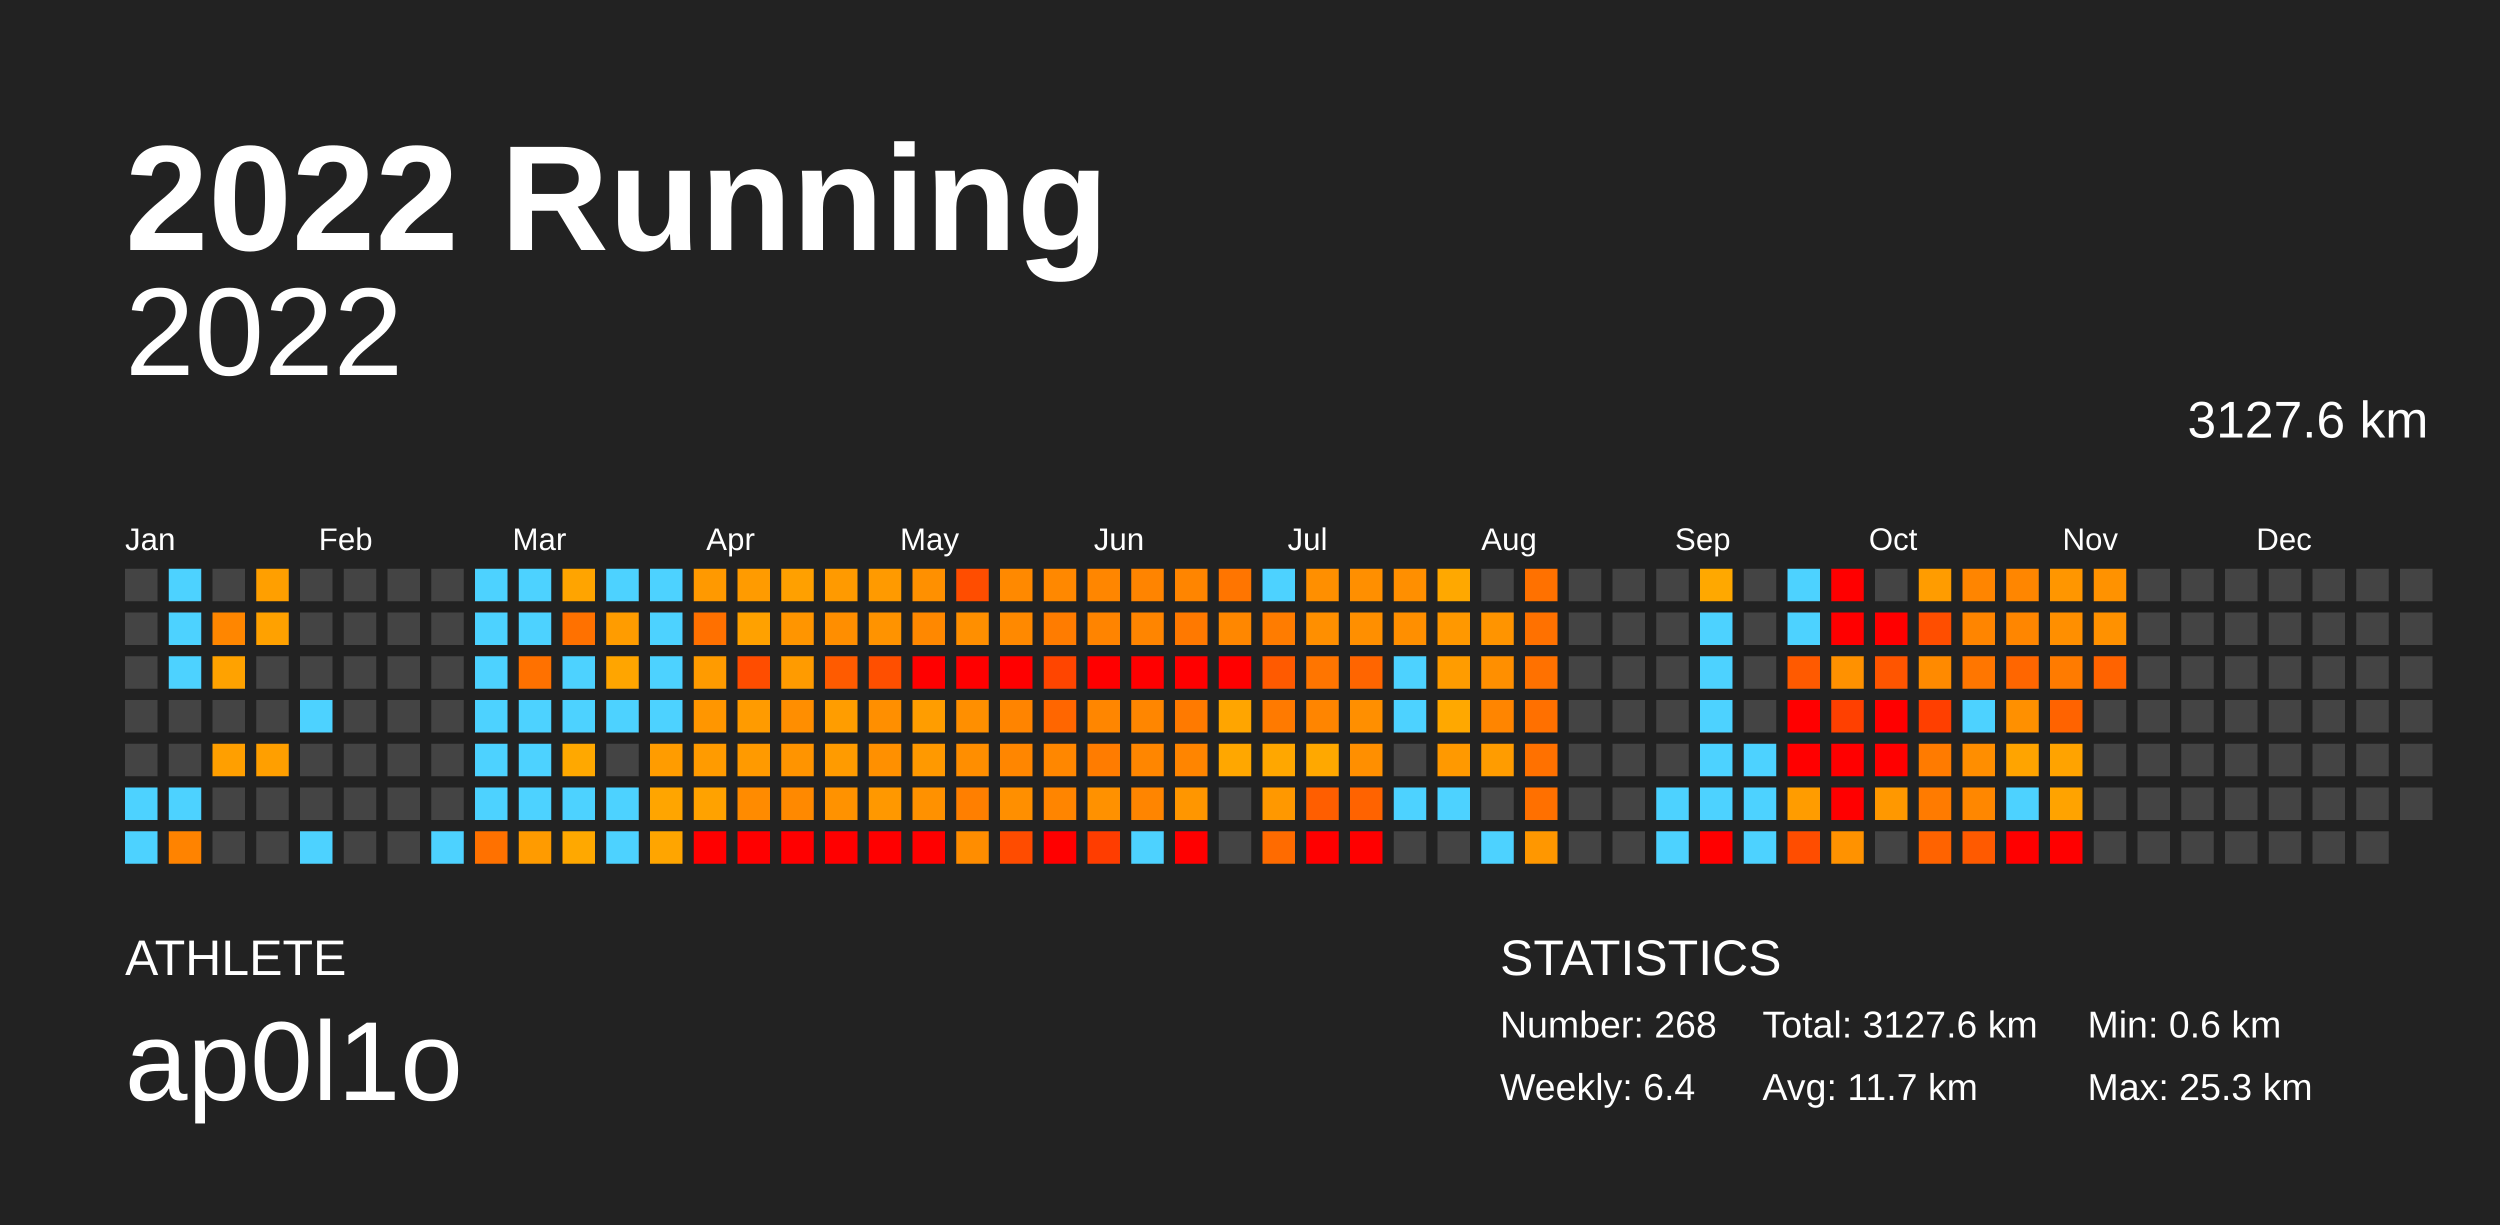
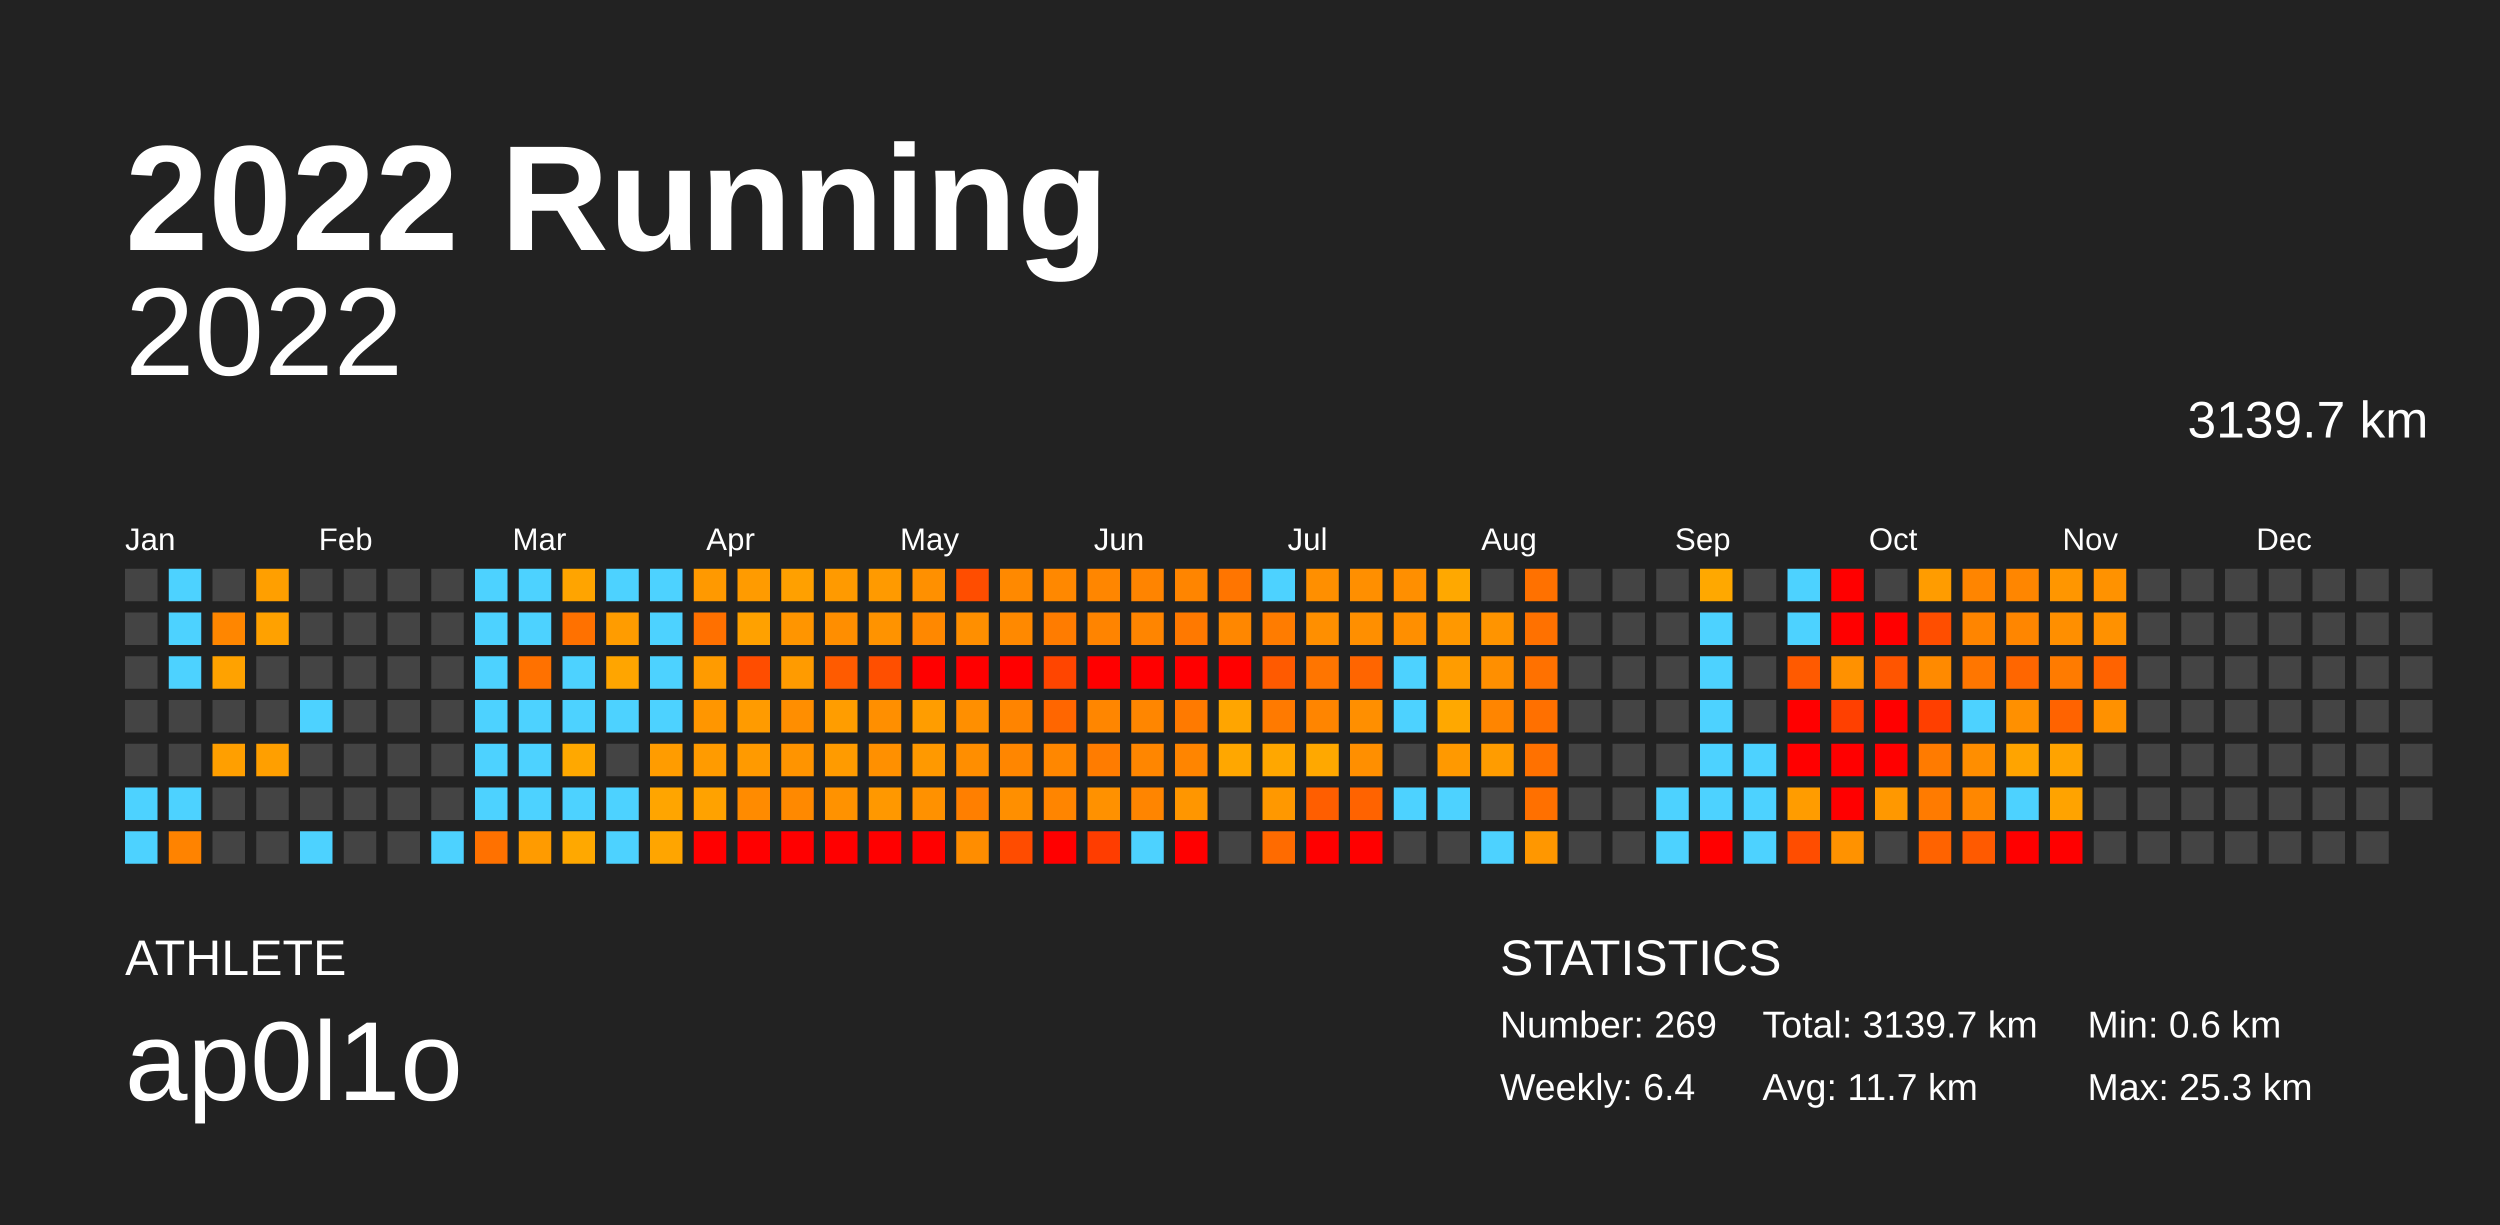
<svg xmlns="http://www.w3.org/2000/svg" baseProfile="full" height="98mm" version="1.1" viewBox="0,0,200,98" width="200mm">
  <defs />
  <rect fill="#222222" height="98" width="200" x="0" y="0" />
  <text fill="#FFFFFF" style="font-size:12px; font-family:Arial; font-weight:bold;" x="10" y="20">2022 Running</text>
  <text fill="#FFFFFF" style="font-size:4px; font-family:Arial" x="10" y="78">ATHLETE</text>
  <text fill="#FFFFFF" style="font-size:9px; font-family:Arial" x="10" y="88">ap0l1o</text>
  <text fill="#FFFFFF" style="font-size:4px; font-family:Arial" x="120" y="78">STATISTICS</text>
-   <text fill="#FFFFFF" style="font-size:3px; font-family:Arial" x="120" y="83">Number: 268</text>
+   <text fill="#FFFFFF" style="font-size:3px; font-family:Arial" x="120" y="83">Number: 269</text>
  <text fill="#FFFFFF" style="font-size:3px; font-family:Arial" x="120" y="88">Weekly: 6.4</text>
-   <text fill="#FFFFFF" style="font-size:3px; font-family:Arial" x="141" y="83">Total: 3127.6 km</text>
+   <text fill="#FFFFFF" style="font-size:3px; font-family:Arial" x="141" y="83">Total: 3139.7 km</text>
  <text fill="#FFFFFF" style="font-size:3px; font-family:Arial" x="141" y="88">Avg: 11.7 km</text>
  <text fill="#FFFFFF" style="font-size:3px; font-family:Arial" x="167" y="83">Min: 0.6 km</text>
  <text fill="#FFFFFF" style="font-size:3px; font-family:Arial" x="167" y="88">Max: 25.3 km</text>
  <text alignment-baseline="hanging" fill="#FFFFFF" style="font-size:10.0px; font-family:Arial;" x="10" y="30">2022</text>
-   <text alignment-baseline="hanging" fill="#FFFFFF" style="font-size:4.125px; font-family:Arial;" x="175" y="35">3127.6 km</text>
+   <text alignment-baseline="hanging" fill="#FFFFFF" style="font-size:4.125px; font-family:Arial;" x="175" y="35">3139.7 km</text>
  <text fill="#FFFFFF" style="font-size:2.5px; font-family:Arial" x="10.0" y="44">Jan</text>
  <text fill="#FFFFFF" style="font-size:2.5px; font-family:Arial" x="25.5" y="44">Feb</text>
  <text fill="#FFFFFF" style="font-size:2.5px; font-family:Arial" x="41.0" y="44">Mar</text>
  <text fill="#FFFFFF" style="font-size:2.5px; font-family:Arial" x="56.5" y="44">Apr</text>
  <text fill="#FFFFFF" style="font-size:2.5px; font-family:Arial" x="72.0" y="44">May</text>
  <text fill="#FFFFFF" style="font-size:2.5px; font-family:Arial" x="87.5" y="44">Jun</text>
  <text fill="#FFFFFF" style="font-size:2.5px; font-family:Arial" x="103.0" y="44">Jul</text>
  <text fill="#FFFFFF" style="font-size:2.5px; font-family:Arial" x="118.5" y="44">Aug</text>
  <text fill="#FFFFFF" style="font-size:2.5px; font-family:Arial" x="134.0" y="44">Sep</text>
  <text fill="#FFFFFF" style="font-size:2.5px; font-family:Arial" x="149.5" y="44">Oct</text>
  <text fill="#FFFFFF" style="font-size:2.5px; font-family:Arial" x="165.0" y="44">Nov</text>
  <text fill="#FFFFFF" style="font-size:2.5px; font-family:Arial" x="180.5" y="44">Dec</text>
  <rect fill="#444444" height="2.6" width="2.6" x="10.0" y="45.5" />
  <rect fill="#444444" height="2.6" width="2.6" x="10.0" y="49.0" />
  <rect fill="#444444" height="2.6" width="2.6" x="10.0" y="52.5" />
  <rect fill="#444444" height="2.6" width="2.6" x="10.0" y="56.0" />
  <rect fill="#444444" height="2.6" width="2.6" x="10.0" y="59.5" />
  <rect fill="#4dd2ff" height="2.6" width="2.6" x="10.0" y="63.0" />
  <rect fill="#4dd2ff" height="2.6" width="2.6" x="10.0" y="66.5" />
  <rect fill="#4dd2ff" height="2.6" width="2.6" x="13.5" y="45.5" />
  <rect fill="#4dd2ff" height="2.6" width="2.6" x="13.5" y="49.0" />
  <rect fill="#4dd2ff" height="2.6" width="2.6" x="13.5" y="52.5" />
  <rect fill="#444444" height="2.6" width="2.6" x="13.5" y="56.0" />
  <rect fill="#444444" height="2.6" width="2.6" x="13.5" y="59.5" />
  <rect fill="#4dd2ff" height="2.6" width="2.6" x="13.5" y="63.0" />
  <rect fill="#ff8300" height="2.6" width="2.6" x="13.5" y="66.5" />
  <rect fill="#444444" height="2.6" width="2.6" x="17.0" y="45.5" />
  <rect fill="#ff8600" height="2.6" width="2.6" x="17.0" y="49.0" />
  <rect fill="#ffa200" height="2.6" width="2.6" x="17.0" y="52.5" />
  <rect fill="#444444" height="2.6" width="2.6" x="17.0" y="56.0" />
  <rect fill="#ff9f00" height="2.6" width="2.6" x="17.0" y="59.5" />
  <rect fill="#444444" height="2.6" width="2.6" x="17.0" y="63.0" />
  <rect fill="#444444" height="2.6" width="2.6" x="17.0" y="66.5" />
  <rect fill="#ff9f00" height="2.6" width="2.6" x="20.5" y="45.5" />
  <rect fill="#ffa100" height="2.6" width="2.6" x="20.5" y="49.0" />
  <rect fill="#444444" height="2.6" width="2.6" x="20.5" y="52.5" />
  <rect fill="#444444" height="2.6" width="2.6" x="20.5" y="56.0" />
  <rect fill="#ff9f00" height="2.6" width="2.6" x="20.5" y="59.5" />
  <rect fill="#444444" height="2.6" width="2.6" x="20.5" y="63.0" />
  <rect fill="#444444" height="2.6" width="2.6" x="20.5" y="66.5" />
  <rect fill="#444444" height="2.6" width="2.6" x="24.0" y="45.5" />
  <rect fill="#444444" height="2.6" width="2.6" x="24.0" y="49.0" />
  <rect fill="#444444" height="2.6" width="2.6" x="24.0" y="52.5" />
  <rect fill="#4dd2ff" height="2.6" width="2.6" x="24.0" y="56.0" />
  <rect fill="#444444" height="2.6" width="2.6" x="24.0" y="59.5" />
  <rect fill="#444444" height="2.6" width="2.6" x="24.0" y="63.0" />
  <rect fill="#4dd2ff" height="2.6" width="2.6" x="24.0" y="66.5" />
  <rect fill="#444444" height="2.6" width="2.6" x="27.5" y="45.5" />
  <rect fill="#444444" height="2.6" width="2.6" x="27.5" y="49.0" />
  <rect fill="#444444" height="2.6" width="2.6" x="27.5" y="52.5" />
  <rect fill="#444444" height="2.6" width="2.6" x="27.5" y="56.0" />
  <rect fill="#444444" height="2.6" width="2.6" x="27.5" y="59.5" />
  <rect fill="#444444" height="2.6" width="2.6" x="27.5" y="63.0" />
  <rect fill="#444444" height="2.6" width="2.6" x="27.5" y="66.5" />
  <rect fill="#444444" height="2.6" width="2.6" x="31.0" y="45.5" />
  <rect fill="#444444" height="2.6" width="2.6" x="31.0" y="49.0" />
  <rect fill="#444444" height="2.6" width="2.6" x="31.0" y="52.5" />
  <rect fill="#444444" height="2.6" width="2.6" x="31.0" y="56.0" />
  <rect fill="#444444" height="2.6" width="2.6" x="31.0" y="59.5" />
  <rect fill="#444444" height="2.6" width="2.6" x="31.0" y="63.0" />
  <rect fill="#444444" height="2.6" width="2.6" x="31.0" y="66.5" />
  <rect fill="#444444" height="2.6" width="2.6" x="34.5" y="45.5" />
  <rect fill="#444444" height="2.6" width="2.6" x="34.5" y="49.0" />
  <rect fill="#444444" height="2.6" width="2.6" x="34.5" y="52.5" />
  <rect fill="#444444" height="2.6" width="2.6" x="34.5" y="56.0" />
  <rect fill="#444444" height="2.6" width="2.6" x="34.5" y="59.5" />
  <rect fill="#444444" height="2.6" width="2.6" x="34.5" y="63.0" />
  <rect fill="#4dd2ff" height="2.6" width="2.6" x="34.5" y="66.5" />
  <rect fill="#4dd2ff" height="2.6" width="2.6" x="38.0" y="45.5" />
  <rect fill="#4dd2ff" height="2.6" width="2.6" x="38.0" y="49.0" />
  <rect fill="#4dd2ff" height="2.6" width="2.6" x="38.0" y="52.5" />
  <rect fill="#4dd2ff" height="2.6" width="2.6" x="38.0" y="56.0" />
  <rect fill="#4dd2ff" height="2.6" width="2.6" x="38.0" y="59.5" />
  <rect fill="#4dd2ff" height="2.6" width="2.6" x="38.0" y="63.0" />
  <rect fill="#ff7100" height="2.6" width="2.6" x="38.0" y="66.5" />
  <rect fill="#4dd2ff" height="2.6" width="2.6" x="41.5" y="45.5" />
  <rect fill="#4dd2ff" height="2.6" width="2.6" x="41.5" y="49.0" />
  <rect fill="#ff7100" height="2.6" width="2.6" x="41.5" y="52.5" />
  <rect fill="#4dd2ff" height="2.6" width="2.6" x="41.5" y="56.0" />
  <rect fill="#4dd2ff" height="2.6" width="2.6" x="41.5" y="59.5" />
  <rect fill="#4dd2ff" height="2.6" width="2.6" x="41.5" y="63.0" />
  <rect fill="#ff9b00" height="2.6" width="2.6" x="41.5" y="66.5" />
  <rect fill="#ffa400" height="2.6" width="2.6" x="45.0" y="45.5" />
  <rect fill="#ff7100" height="2.6" width="2.6" x="45.0" y="49.0" />
  <rect fill="#4dd2ff" height="2.6" width="2.6" x="45.0" y="52.5" />
  <rect fill="#4dd2ff" height="2.6" width="2.6" x="45.0" y="56.0" />
  <rect fill="#ffa800" height="2.6" width="2.6" x="45.0" y="59.5" />
  <rect fill="#4dd2ff" height="2.6" width="2.6" x="45.0" y="63.0" />
  <rect fill="#ffa800" height="2.6" width="2.6" x="45.0" y="66.5" />
  <rect fill="#4dd2ff" height="2.6" width="2.6" x="48.5" y="45.5" />
  <rect fill="#ff9c00" height="2.6" width="2.6" x="48.5" y="49.0" />
  <rect fill="#ffa500" height="2.6" width="2.6" x="48.5" y="52.5" />
  <rect fill="#4dd2ff" height="2.6" width="2.6" x="48.5" y="56.0" />
  <rect fill="#444444" height="2.6" width="2.6" x="48.5" y="59.5" />
  <rect fill="#4dd2ff" height="2.6" width="2.6" x="48.5" y="63.0" />
  <rect fill="#4dd2ff" height="2.6" width="2.6" x="48.5" y="66.5" />
  <rect fill="#4dd2ff" height="2.6" width="2.6" x="52.0" y="45.5" />
  <rect fill="#4dd2ff" height="2.6" width="2.6" x="52.0" y="49.0" />
  <rect fill="#4dd2ff" height="2.6" width="2.6" x="52.0" y="52.5" />
  <rect fill="#4dd2ff" height="2.6" width="2.6" x="52.0" y="56.0" />
  <rect fill="#ff9c00" height="2.6" width="2.6" x="52.0" y="59.5" />
  <rect fill="#ffa500" height="2.6" width="2.6" x="52.0" y="63.0" />
  <rect fill="#ffa500" height="2.6" width="2.6" x="52.0" y="66.5" />
  <rect fill="#ff9900" height="2.6" width="2.6" x="55.5" y="45.5" />
  <rect fill="#ff7000" height="2.6" width="2.6" x="55.5" y="49.0" />
  <rect fill="#ff9b00" height="2.6" width="2.6" x="55.5" y="52.5" />
  <rect fill="#ff9600" height="2.6" width="2.6" x="55.5" y="56.0" />
  <rect fill="#ff9b00" height="2.6" width="2.6" x="55.5" y="59.5" />
  <rect fill="#ffa200" height="2.6" width="2.6" x="55.5" y="63.0" />
  <rect fill="red" height="2.6" width="2.6" x="55.5" y="66.5" />
  <rect fill="#ff9b00" height="2.6" width="2.6" x="59.0" y="45.5" />
  <rect fill="#ffa100" height="2.6" width="2.6" x="59.0" y="49.0" />
  <rect fill="#ff4d00" height="2.6" width="2.6" x="59.0" y="52.5" />
  <rect fill="#ff9b00" height="2.6" width="2.6" x="59.0" y="56.0" />
  <rect fill="#ff9a00" height="2.6" width="2.6" x="59.0" y="59.5" />
  <rect fill="#ff8b00" height="2.6" width="2.6" x="59.0" y="63.0" />
  <rect fill="red" height="2.6" width="2.6" x="59.0" y="66.5" />
  <rect fill="#ffa000" height="2.6" width="2.6" x="62.5" y="45.5" />
  <rect fill="#ff9500" height="2.6" width="2.6" x="62.5" y="49.0" />
  <rect fill="#ff9b00" height="2.6" width="2.6" x="62.5" y="52.5" />
  <rect fill="#ff8e00" height="2.6" width="2.6" x="62.5" y="56.0" />
  <rect fill="#ff9400" height="2.6" width="2.6" x="62.5" y="59.5" />
  <rect fill="#ff8900" height="2.6" width="2.6" x="62.5" y="63.0" />
  <rect fill="red" height="2.6" width="2.6" x="62.5" y="66.5" />
  <rect fill="#ff9a00" height="2.6" width="2.6" x="66.0" y="45.5" />
  <rect fill="#ff8e00" height="2.6" width="2.6" x="66.0" y="49.0" />
  <rect fill="#ff5b00" height="2.6" width="2.6" x="66.0" y="52.5" />
  <rect fill="#ff9d00" height="2.6" width="2.6" x="66.0" y="56.0" />
  <rect fill="#ff9b00" height="2.6" width="2.6" x="66.0" y="59.5" />
  <rect fill="#ff9200" height="2.6" width="2.6" x="66.0" y="63.0" />
  <rect fill="red" height="2.6" width="2.6" x="66.0" y="66.5" />
  <rect fill="#ff9a00" height="2.6" width="2.6" x="69.5" y="45.5" />
  <rect fill="#ff9300" height="2.6" width="2.6" x="69.5" y="49.0" />
  <rect fill="#ff4f00" height="2.6" width="2.6" x="69.5" y="52.5" />
  <rect fill="#ff8f00" height="2.6" width="2.6" x="69.5" y="56.0" />
  <rect fill="#ff9000" height="2.6" width="2.6" x="69.5" y="59.5" />
  <rect fill="#ff9800" height="2.6" width="2.6" x="69.5" y="63.0" />
  <rect fill="red" height="2.6" width="2.6" x="69.5" y="66.5" />
  <rect fill="#ff9000" height="2.6" width="2.6" x="73.0" y="45.5" />
  <rect fill="#ff8800" height="2.6" width="2.6" x="73.0" y="49.0" />
  <rect fill="red" height="2.6" width="2.6" x="73.0" y="52.5" />
  <rect fill="#ff9d00" height="2.6" width="2.6" x="73.0" y="56.0" />
  <rect fill="#ff9900" height="2.6" width="2.6" x="73.0" y="59.5" />
  <rect fill="#ff9100" height="2.6" width="2.6" x="73.0" y="63.0" />
  <rect fill="red" height="2.6" width="2.6" x="73.0" y="66.5" />
  <rect fill="#ff4d00" height="2.6" width="2.6" x="76.5" y="45.5" />
  <rect fill="#ff8f00" height="2.6" width="2.6" x="76.5" y="49.0" />
  <rect fill="red" height="2.6" width="2.6" x="76.5" y="52.5" />
  <rect fill="#ff8f00" height="2.6" width="2.6" x="76.5" y="56.0" />
  <rect fill="#ff8e00" height="2.6" width="2.6" x="76.5" y="59.5" />
  <rect fill="#ff7f00" height="2.6" width="2.6" x="76.5" y="63.0" />
  <rect fill="#ff8d00" height="2.6" width="2.6" x="76.5" y="66.5" />
  <rect fill="#ff8900" height="2.6" width="2.6" x="80.0" y="45.5" />
  <rect fill="#ff8900" height="2.6" width="2.6" x="80.0" y="49.0" />
  <rect fill="red" height="2.6" width="2.6" x="80.0" y="52.5" />
  <rect fill="#ff8400" height="2.6" width="2.6" x="80.0" y="56.0" />
  <rect fill="#ff8600" height="2.6" width="2.6" x="80.0" y="59.5" />
  <rect fill="#ff8f00" height="2.6" width="2.6" x="80.0" y="63.0" />
  <rect fill="#ff4c00" height="2.6" width="2.6" x="80.0" y="66.5" />
  <rect fill="#ff8800" height="2.6" width="2.6" x="83.5" y="45.5" />
  <rect fill="#ff7c00" height="2.6" width="2.6" x="83.5" y="49.0" />
  <rect fill="#ff4500" height="2.6" width="2.6" x="83.5" y="52.5" />
  <rect fill="#ff6600" height="2.6" width="2.6" x="83.5" y="56.0" />
  <rect fill="#ff8700" height="2.6" width="2.6" x="83.5" y="59.5" />
  <rect fill="#ff8500" height="2.6" width="2.6" x="83.5" y="63.0" />
  <rect fill="red" height="2.6" width="2.6" x="83.5" y="66.5" />
  <rect fill="#ff8600" height="2.6" width="2.6" x="87.0" y="45.5" />
  <rect fill="#ff8400" height="2.6" width="2.6" x="87.0" y="49.0" />
  <rect fill="red" height="2.6" width="2.6" x="87.0" y="52.5" />
  <rect fill="#ff8600" height="2.6" width="2.6" x="87.0" y="56.0" />
  <rect fill="#ff7c00" height="2.6" width="2.6" x="87.0" y="59.5" />
  <rect fill="#ff9100" height="2.6" width="2.6" x="87.0" y="63.0" />
  <rect fill="#ff3d00" height="2.6" width="2.6" x="87.0" y="66.5" />
  <rect fill="#ff8400" height="2.6" width="2.6" x="90.5" y="45.5" />
  <rect fill="#ff8500" height="2.6" width="2.6" x="90.5" y="49.0" />
  <rect fill="red" height="2.6" width="2.6" x="90.5" y="52.5" />
  <rect fill="#ff8600" height="2.6" width="2.6" x="90.5" y="56.0" />
  <rect fill="#ff8600" height="2.6" width="2.6" x="90.5" y="59.5" />
  <rect fill="#ff8500" height="2.6" width="2.6" x="90.5" y="63.0" />
  <rect fill="#4dd2ff" height="2.6" width="2.6" x="90.5" y="66.5" />
  <rect fill="#ff8500" height="2.6" width="2.6" x="94.0" y="45.5" />
  <rect fill="#ff7900" height="2.6" width="2.6" x="94.0" y="49.0" />
  <rect fill="red" height="2.6" width="2.6" x="94.0" y="52.5" />
  <rect fill="#ff7a00" height="2.6" width="2.6" x="94.0" y="56.0" />
  <rect fill="#ff8500" height="2.6" width="2.6" x="94.0" y="59.5" />
  <rect fill="#ff9600" height="2.6" width="2.6" x="94.0" y="63.0" />
  <rect fill="red" height="2.6" width="2.6" x="94.0" y="66.5" />
  <rect fill="#ff7500" height="2.6" width="2.6" x="97.5" y="45.5" />
  <rect fill="#ff8700" height="2.6" width="2.6" x="97.5" y="49.0" />
  <rect fill="red" height="2.6" width="2.6" x="97.5" y="52.5" />
  <rect fill="#ffa500" height="2.6" width="2.6" x="97.5" y="56.0" />
  <rect fill="#ffa700" height="2.6" width="2.6" x="97.5" y="59.5" />
  <rect fill="#444444" height="2.6" width="2.6" x="97.5" y="63.0" />
  <rect fill="#444444" height="2.6" width="2.6" x="97.5" y="66.5" />
  <rect fill="#4dd2ff" height="2.6" width="2.6" x="101.0" y="45.5" />
  <rect fill="#ff7c00" height="2.6" width="2.6" x="101.0" y="49.0" />
  <rect fill="#ff5a00" height="2.6" width="2.6" x="101.0" y="52.5" />
  <rect fill="#ff7a00" height="2.6" width="2.6" x="101.0" y="56.0" />
  <rect fill="#ffa700" height="2.6" width="2.6" x="101.0" y="59.5" />
  <rect fill="#ff9800" height="2.6" width="2.6" x="101.0" y="63.0" />
  <rect fill="#ff6b00" height="2.6" width="2.6" x="101.0" y="66.5" />
  <rect fill="#ff8f00" height="2.6" width="2.6" x="104.5" y="45.5" />
  <rect fill="#ff8f00" height="2.6" width="2.6" x="104.5" y="49.0" />
  <rect fill="#ff7500" height="2.6" width="2.6" x="104.5" y="52.5" />
  <rect fill="#ff8500" height="2.6" width="2.6" x="104.5" y="56.0" />
  <rect fill="#ffa800" height="2.6" width="2.6" x="104.5" y="59.5" />
  <rect fill="#ff5e00" height="2.6" width="2.6" x="104.5" y="63.0" />
  <rect fill="red" height="2.6" width="2.6" x="104.5" y="66.5" />
  <rect fill="#ff8f00" height="2.6" width="2.6" x="108.0" y="45.5" />
  <rect fill="#ff8f00" height="2.6" width="2.6" x="108.0" y="49.0" />
  <rect fill="#ff6500" height="2.6" width="2.6" x="108.0" y="52.5" />
  <rect fill="#ff8f00" height="2.6" width="2.6" x="108.0" y="56.0" />
  <rect fill="#ff8f00" height="2.6" width="2.6" x="108.0" y="59.5" />
  <rect fill="#ff6300" height="2.6" width="2.6" x="108.0" y="63.0" />
  <rect fill="red" height="2.6" width="2.6" x="108.0" y="66.5" />
  <rect fill="#ff8f00" height="2.6" width="2.6" x="111.5" y="45.5" />
  <rect fill="#ff8f00" height="2.6" width="2.6" x="111.5" y="49.0" />
  <rect fill="#4dd2ff" height="2.6" width="2.6" x="111.5" y="52.5" />
  <rect fill="#4dd2ff" height="2.6" width="2.6" x="111.5" y="56.0" />
  <rect fill="#444444" height="2.6" width="2.6" x="111.5" y="59.5" />
  <rect fill="#4dd2ff" height="2.6" width="2.6" x="111.5" y="63.0" />
  <rect fill="#444444" height="2.6" width="2.6" x="111.5" y="66.5" />
  <rect fill="#ffa800" height="2.6" width="2.6" x="115.0" y="45.5" />
  <rect fill="#ff9800" height="2.6" width="2.6" x="115.0" y="49.0" />
  <rect fill="#ff9c00" height="2.6" width="2.6" x="115.0" y="52.5" />
  <rect fill="#ffa800" height="2.6" width="2.6" x="115.0" y="56.0" />
  <rect fill="#ff9900" height="2.6" width="2.6" x="115.0" y="59.5" />
  <rect fill="#4dd2ff" height="2.6" width="2.6" x="115.0" y="63.0" />
  <rect fill="#444444" height="2.6" width="2.6" x="115.0" y="66.5" />
  <rect fill="#444444" height="2.6" width="2.6" x="118.5" y="45.5" />
  <rect fill="#ff9400" height="2.6" width="2.6" x="118.5" y="49.0" />
  <rect fill="#ff8f00" height="2.6" width="2.6" x="118.5" y="52.5" />
  <rect fill="#ff8500" height="2.6" width="2.6" x="118.5" y="56.0" />
  <rect fill="#ff9c00" height="2.6" width="2.6" x="118.5" y="59.5" />
  <rect fill="#444444" height="2.6" width="2.6" x="118.5" y="63.0" />
  <rect fill="#4dd2ff" height="2.6" width="2.6" x="118.5" y="66.5" />
  <rect fill="#ff7100" height="2.6" width="2.6" x="122.0" y="45.5" />
  <rect fill="#ff7100" height="2.6" width="2.6" x="122.0" y="49.0" />
  <rect fill="#ff7100" height="2.6" width="2.6" x="122.0" y="52.5" />
  <rect fill="#ff7000" height="2.6" width="2.6" x="122.0" y="56.0" />
  <rect fill="#ff7100" height="2.6" width="2.6" x="122.0" y="59.5" />
  <rect fill="#ff7000" height="2.6" width="2.6" x="122.0" y="63.0" />
  <rect fill="#ff9700" height="2.6" width="2.6" x="122.0" y="66.5" />
  <rect fill="#444444" height="2.6" width="2.6" x="125.5" y="45.5" />
  <rect fill="#444444" height="2.6" width="2.6" x="125.5" y="49.0" />
  <rect fill="#444444" height="2.6" width="2.6" x="125.5" y="52.5" />
  <rect fill="#444444" height="2.6" width="2.6" x="125.5" y="56.0" />
  <rect fill="#444444" height="2.6" width="2.6" x="125.5" y="59.5" />
  <rect fill="#444444" height="2.6" width="2.6" x="125.5" y="63.0" />
  <rect fill="#444444" height="2.6" width="2.6" x="125.5" y="66.5" />
  <rect fill="#444444" height="2.6" width="2.6" x="129.0" y="45.5" />
  <rect fill="#444444" height="2.6" width="2.6" x="129.0" y="49.0" />
  <rect fill="#444444" height="2.6" width="2.6" x="129.0" y="52.5" />
  <rect fill="#444444" height="2.6" width="2.6" x="129.0" y="56.0" />
  <rect fill="#444444" height="2.6" width="2.6" x="129.0" y="59.5" />
  <rect fill="#444444" height="2.6" width="2.6" x="129.0" y="63.0" />
  <rect fill="#444444" height="2.6" width="2.6" x="129.0" y="66.5" />
  <rect fill="#444444" height="2.6" width="2.6" x="132.5" y="45.5" />
  <rect fill="#444444" height="2.6" width="2.6" x="132.5" y="49.0" />
  <rect fill="#444444" height="2.6" width="2.6" x="132.5" y="52.5" />
  <rect fill="#444444" height="2.6" width="2.6" x="132.5" y="56.0" />
  <rect fill="#444444" height="2.6" width="2.6" x="132.5" y="59.5" />
  <rect fill="#4dd2ff" height="2.6" width="2.6" x="132.5" y="63.0" />
  <rect fill="#4dd2ff" height="2.6" width="2.6" x="132.5" y="66.5" />
  <rect fill="#ffa800" height="2.6" width="2.6" x="136.0" y="45.5" />
  <rect fill="#4dd2ff" height="2.6" width="2.6" x="136.0" y="49.0" />
  <rect fill="#4dd2ff" height="2.6" width="2.6" x="136.0" y="52.5" />
  <rect fill="#4dd2ff" height="2.6" width="2.6" x="136.0" y="56.0" />
  <rect fill="#4dd2ff" height="2.6" width="2.6" x="136.0" y="59.5" />
  <rect fill="#4dd2ff" height="2.6" width="2.6" x="136.0" y="63.0" />
  <rect fill="red" height="2.6" width="2.6" x="136.0" y="66.5" />
  <rect fill="#444444" height="2.6" width="2.6" x="139.5" y="45.5" />
  <rect fill="#444444" height="2.6" width="2.6" x="139.5" y="49.0" />
  <rect fill="#444444" height="2.6" width="2.6" x="139.5" y="52.5" />
  <rect fill="#444444" height="2.6" width="2.6" x="139.5" y="56.0" />
  <rect fill="#4dd2ff" height="2.6" width="2.6" x="139.5" y="59.5" />
  <rect fill="#4dd2ff" height="2.6" width="2.6" x="139.5" y="63.0" />
  <rect fill="#4dd2ff" height="2.6" width="2.6" x="139.5" y="66.5" />
  <rect fill="#4dd2ff" height="2.6" width="2.6" x="143.0" y="45.5" />
  <rect fill="#4dd2ff" height="2.6" width="2.6" x="143.0" y="49.0" />
  <rect fill="#ff5a00" height="2.6" width="2.6" x="143.0" y="52.5" />
  <rect fill="red" height="2.6" width="2.6" x="143.0" y="56.0" />
  <rect fill="red" height="2.6" width="2.6" x="143.0" y="59.5" />
  <rect fill="#ff9c00" height="2.6" width="2.6" x="143.0" y="63.0" />
  <rect fill="#ff4d00" height="2.6" width="2.6" x="143.0" y="66.5" />
  <rect fill="red" height="2.6" width="2.6" x="146.5" y="45.5" />
  <rect fill="red" height="2.6" width="2.6" x="146.5" y="49.0" />
  <rect fill="#ff9100" height="2.6" width="2.6" x="146.5" y="52.5" />
  <rect fill="#ff4000" height="2.6" width="2.6" x="146.5" y="56.0" />
  <rect fill="red" height="2.6" width="2.6" x="146.5" y="59.5" />
  <rect fill="red" height="2.6" width="2.6" x="146.5" y="63.0" />
  <rect fill="#ff9200" height="2.6" width="2.6" x="146.5" y="66.5" />
  <rect fill="#444444" height="2.6" width="2.6" x="150.0" y="45.5" />
  <rect fill="red" height="2.6" width="2.6" x="150.0" y="49.0" />
  <rect fill="#ff5500" height="2.6" width="2.6" x="150.0" y="52.5" />
  <rect fill="red" height="2.6" width="2.6" x="150.0" y="56.0" />
  <rect fill="red" height="2.6" width="2.6" x="150.0" y="59.5" />
  <rect fill="#ff9800" height="2.6" width="2.6" x="150.0" y="63.0" />
  <rect fill="#444444" height="2.6" width="2.6" x="150.0" y="66.5" />
  <rect fill="#ff9c00" height="2.6" width="2.6" x="153.5" y="45.5" />
  <rect fill="#ff4e00" height="2.6" width="2.6" x="153.5" y="49.0" />
  <rect fill="#ff8a00" height="2.6" width="2.6" x="153.5" y="52.5" />
  <rect fill="#ff3f00" height="2.6" width="2.6" x="153.5" y="56.0" />
  <rect fill="#ff7b00" height="2.6" width="2.6" x="153.5" y="59.5" />
  <rect fill="#ff7b00" height="2.6" width="2.6" x="153.5" y="63.0" />
  <rect fill="#ff6300" height="2.6" width="2.6" x="153.5" y="66.5" />
  <rect fill="#ff8500" height="2.6" width="2.6" x="157.0" y="45.5" />
  <rect fill="#ff8500" height="2.6" width="2.6" x="157.0" y="49.0" />
  <rect fill="#ff7600" height="2.6" width="2.6" x="157.0" y="52.5" />
  <rect fill="#4dd2ff" height="2.6" width="2.6" x="157.0" y="56.0" />
  <rect fill="#ff8e00" height="2.6" width="2.6" x="157.0" y="59.5" />
  <rect fill="#ff8700" height="2.6" width="2.6" x="157.0" y="63.0" />
  <rect fill="#ff5a00" height="2.6" width="2.6" x="157.0" y="66.5" />
  <rect fill="#ff8600" height="2.6" width="2.6" x="160.5" y="45.5" />
  <rect fill="#ff8600" height="2.6" width="2.6" x="160.5" y="49.0" />
  <rect fill="#ff6600" height="2.6" width="2.6" x="160.5" y="52.5" />
  <rect fill="#ff9000" height="2.6" width="2.6" x="160.5" y="56.0" />
  <rect fill="#ffa400" height="2.6" width="2.6" x="160.5" y="59.5" />
  <rect fill="#4dd2ff" height="2.6" width="2.6" x="160.5" y="63.0" />
  <rect fill="red" height="2.6" width="2.6" x="160.5" y="66.5" />
  <rect fill="#ff9600" height="2.6" width="2.6" x="164.0" y="45.5" />
  <rect fill="#ff8f00" height="2.6" width="2.6" x="164.0" y="49.0" />
  <rect fill="#ff7b00" height="2.6" width="2.6" x="164.0" y="52.5" />
  <rect fill="#ff6300" height="2.6" width="2.6" x="164.0" y="56.0" />
  <rect fill="#ffa300" height="2.6" width="2.6" x="164.0" y="59.5" />
  <rect fill="#ffa300" height="2.6" width="2.6" x="164.0" y="63.0" />
  <rect fill="red" height="2.6" width="2.6" x="164.0" y="66.5" />
  <rect fill="#ff9200" height="2.6" width="2.6" x="167.5" y="45.5" />
  <rect fill="#ff9100" height="2.6" width="2.6" x="167.5" y="49.0" />
  <rect fill="#ff6300" height="2.6" width="2.6" x="167.5" y="52.5" />
-   <rect fill="#444444" height="2.6" width="2.6" x="167.5" y="56.0" />
+   <rect fill="#ff9100" height="2.6" width="2.6" x="167.5" y="56.0" />
  <rect fill="#444444" height="2.6" width="2.6" x="167.5" y="59.5" />
  <rect fill="#444444" height="2.6" width="2.6" x="167.5" y="63.0" />
  <rect fill="#444444" height="2.6" width="2.6" x="167.5" y="66.5" />
  <rect fill="#444444" height="2.6" width="2.6" x="171.0" y="45.5" />
  <rect fill="#444444" height="2.6" width="2.6" x="171.0" y="49.0" />
  <rect fill="#444444" height="2.6" width="2.6" x="171.0" y="52.5" />
  <rect fill="#444444" height="2.6" width="2.6" x="171.0" y="56.0" />
  <rect fill="#444444" height="2.6" width="2.6" x="171.0" y="59.5" />
  <rect fill="#444444" height="2.6" width="2.6" x="171.0" y="63.0" />
  <rect fill="#444444" height="2.6" width="2.6" x="171.0" y="66.5" />
  <rect fill="#444444" height="2.6" width="2.6" x="174.5" y="45.5" />
  <rect fill="#444444" height="2.6" width="2.6" x="174.5" y="49.0" />
  <rect fill="#444444" height="2.6" width="2.6" x="174.5" y="52.5" />
  <rect fill="#444444" height="2.6" width="2.6" x="174.5" y="56.0" />
  <rect fill="#444444" height="2.6" width="2.6" x="174.5" y="59.5" />
  <rect fill="#444444" height="2.6" width="2.6" x="174.5" y="63.0" />
  <rect fill="#444444" height="2.6" width="2.6" x="174.5" y="66.5" />
  <rect fill="#444444" height="2.6" width="2.6" x="178.0" y="45.5" />
  <rect fill="#444444" height="2.6" width="2.6" x="178.0" y="49.0" />
  <rect fill="#444444" height="2.6" width="2.6" x="178.0" y="52.5" />
  <rect fill="#444444" height="2.6" width="2.6" x="178.0" y="56.0" />
  <rect fill="#444444" height="2.6" width="2.6" x="178.0" y="59.5" />
  <rect fill="#444444" height="2.6" width="2.6" x="178.0" y="63.0" />
  <rect fill="#444444" height="2.6" width="2.6" x="178.0" y="66.5" />
  <rect fill="#444444" height="2.6" width="2.6" x="181.5" y="45.5" />
  <rect fill="#444444" height="2.6" width="2.6" x="181.5" y="49.0" />
  <rect fill="#444444" height="2.6" width="2.6" x="181.5" y="52.5" />
  <rect fill="#444444" height="2.6" width="2.6" x="181.5" y="56.0" />
  <rect fill="#444444" height="2.6" width="2.6" x="181.5" y="59.5" />
  <rect fill="#444444" height="2.6" width="2.6" x="181.5" y="63.0" />
  <rect fill="#444444" height="2.6" width="2.6" x="181.5" y="66.5" />
  <rect fill="#444444" height="2.6" width="2.6" x="185.0" y="45.5" />
  <rect fill="#444444" height="2.6" width="2.6" x="185.0" y="49.0" />
  <rect fill="#444444" height="2.6" width="2.6" x="185.0" y="52.5" />
  <rect fill="#444444" height="2.6" width="2.6" x="185.0" y="56.0" />
  <rect fill="#444444" height="2.6" width="2.6" x="185.0" y="59.5" />
  <rect fill="#444444" height="2.6" width="2.6" x="185.0" y="63.0" />
  <rect fill="#444444" height="2.6" width="2.6" x="185.0" y="66.5" />
  <rect fill="#444444" height="2.6" width="2.6" x="188.5" y="45.5" />
  <rect fill="#444444" height="2.6" width="2.6" x="188.5" y="49.0" />
  <rect fill="#444444" height="2.6" width="2.6" x="188.5" y="52.5" />
  <rect fill="#444444" height="2.6" width="2.6" x="188.5" y="56.0" />
  <rect fill="#444444" height="2.6" width="2.6" x="188.5" y="59.5" />
  <rect fill="#444444" height="2.6" width="2.6" x="188.5" y="63.0" />
  <rect fill="#444444" height="2.6" width="2.6" x="188.5" y="66.5" />
  <rect fill="#444444" height="2.6" width="2.6" x="192.0" y="45.5" />
  <rect fill="#444444" height="2.6" width="2.6" x="192.0" y="49.0" />
  <rect fill="#444444" height="2.6" width="2.6" x="192.0" y="52.5" />
  <rect fill="#444444" height="2.6" width="2.6" x="192.0" y="56.0" />
  <rect fill="#444444" height="2.6" width="2.6" x="192.0" y="59.5" />
  <rect fill="#444444" height="2.6" width="2.6" x="192.0" y="63.0" />
</svg>
